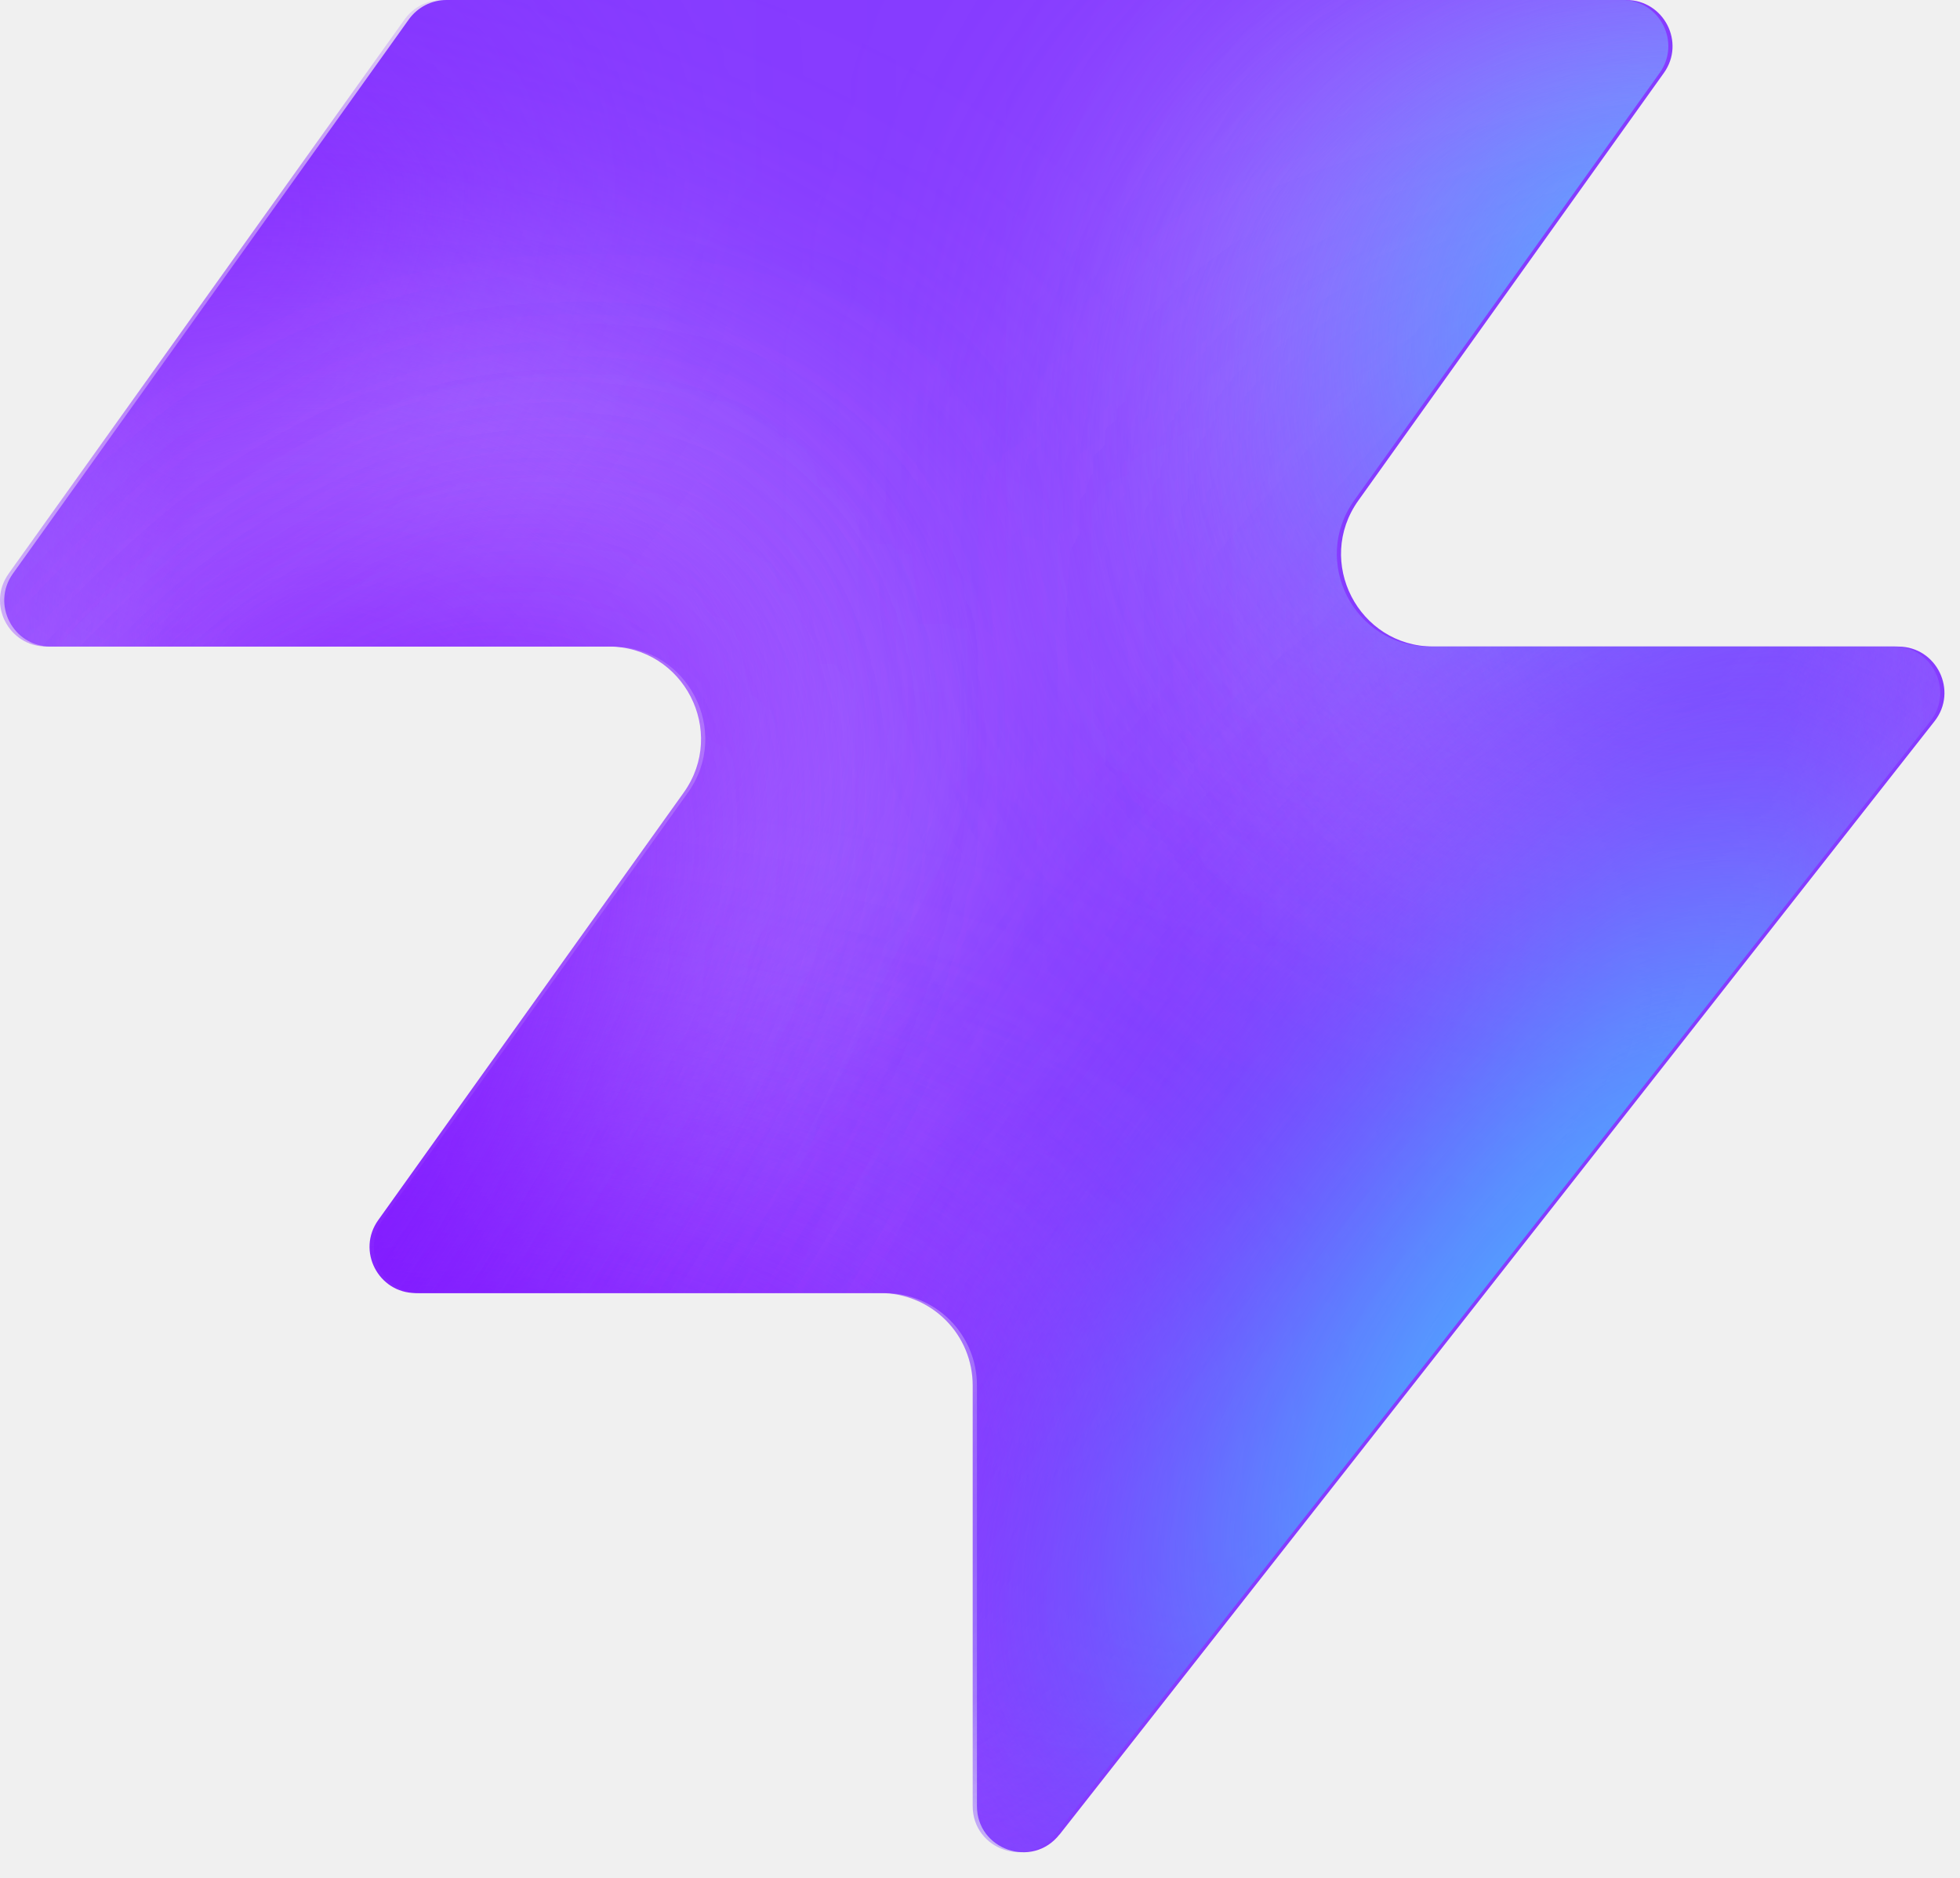
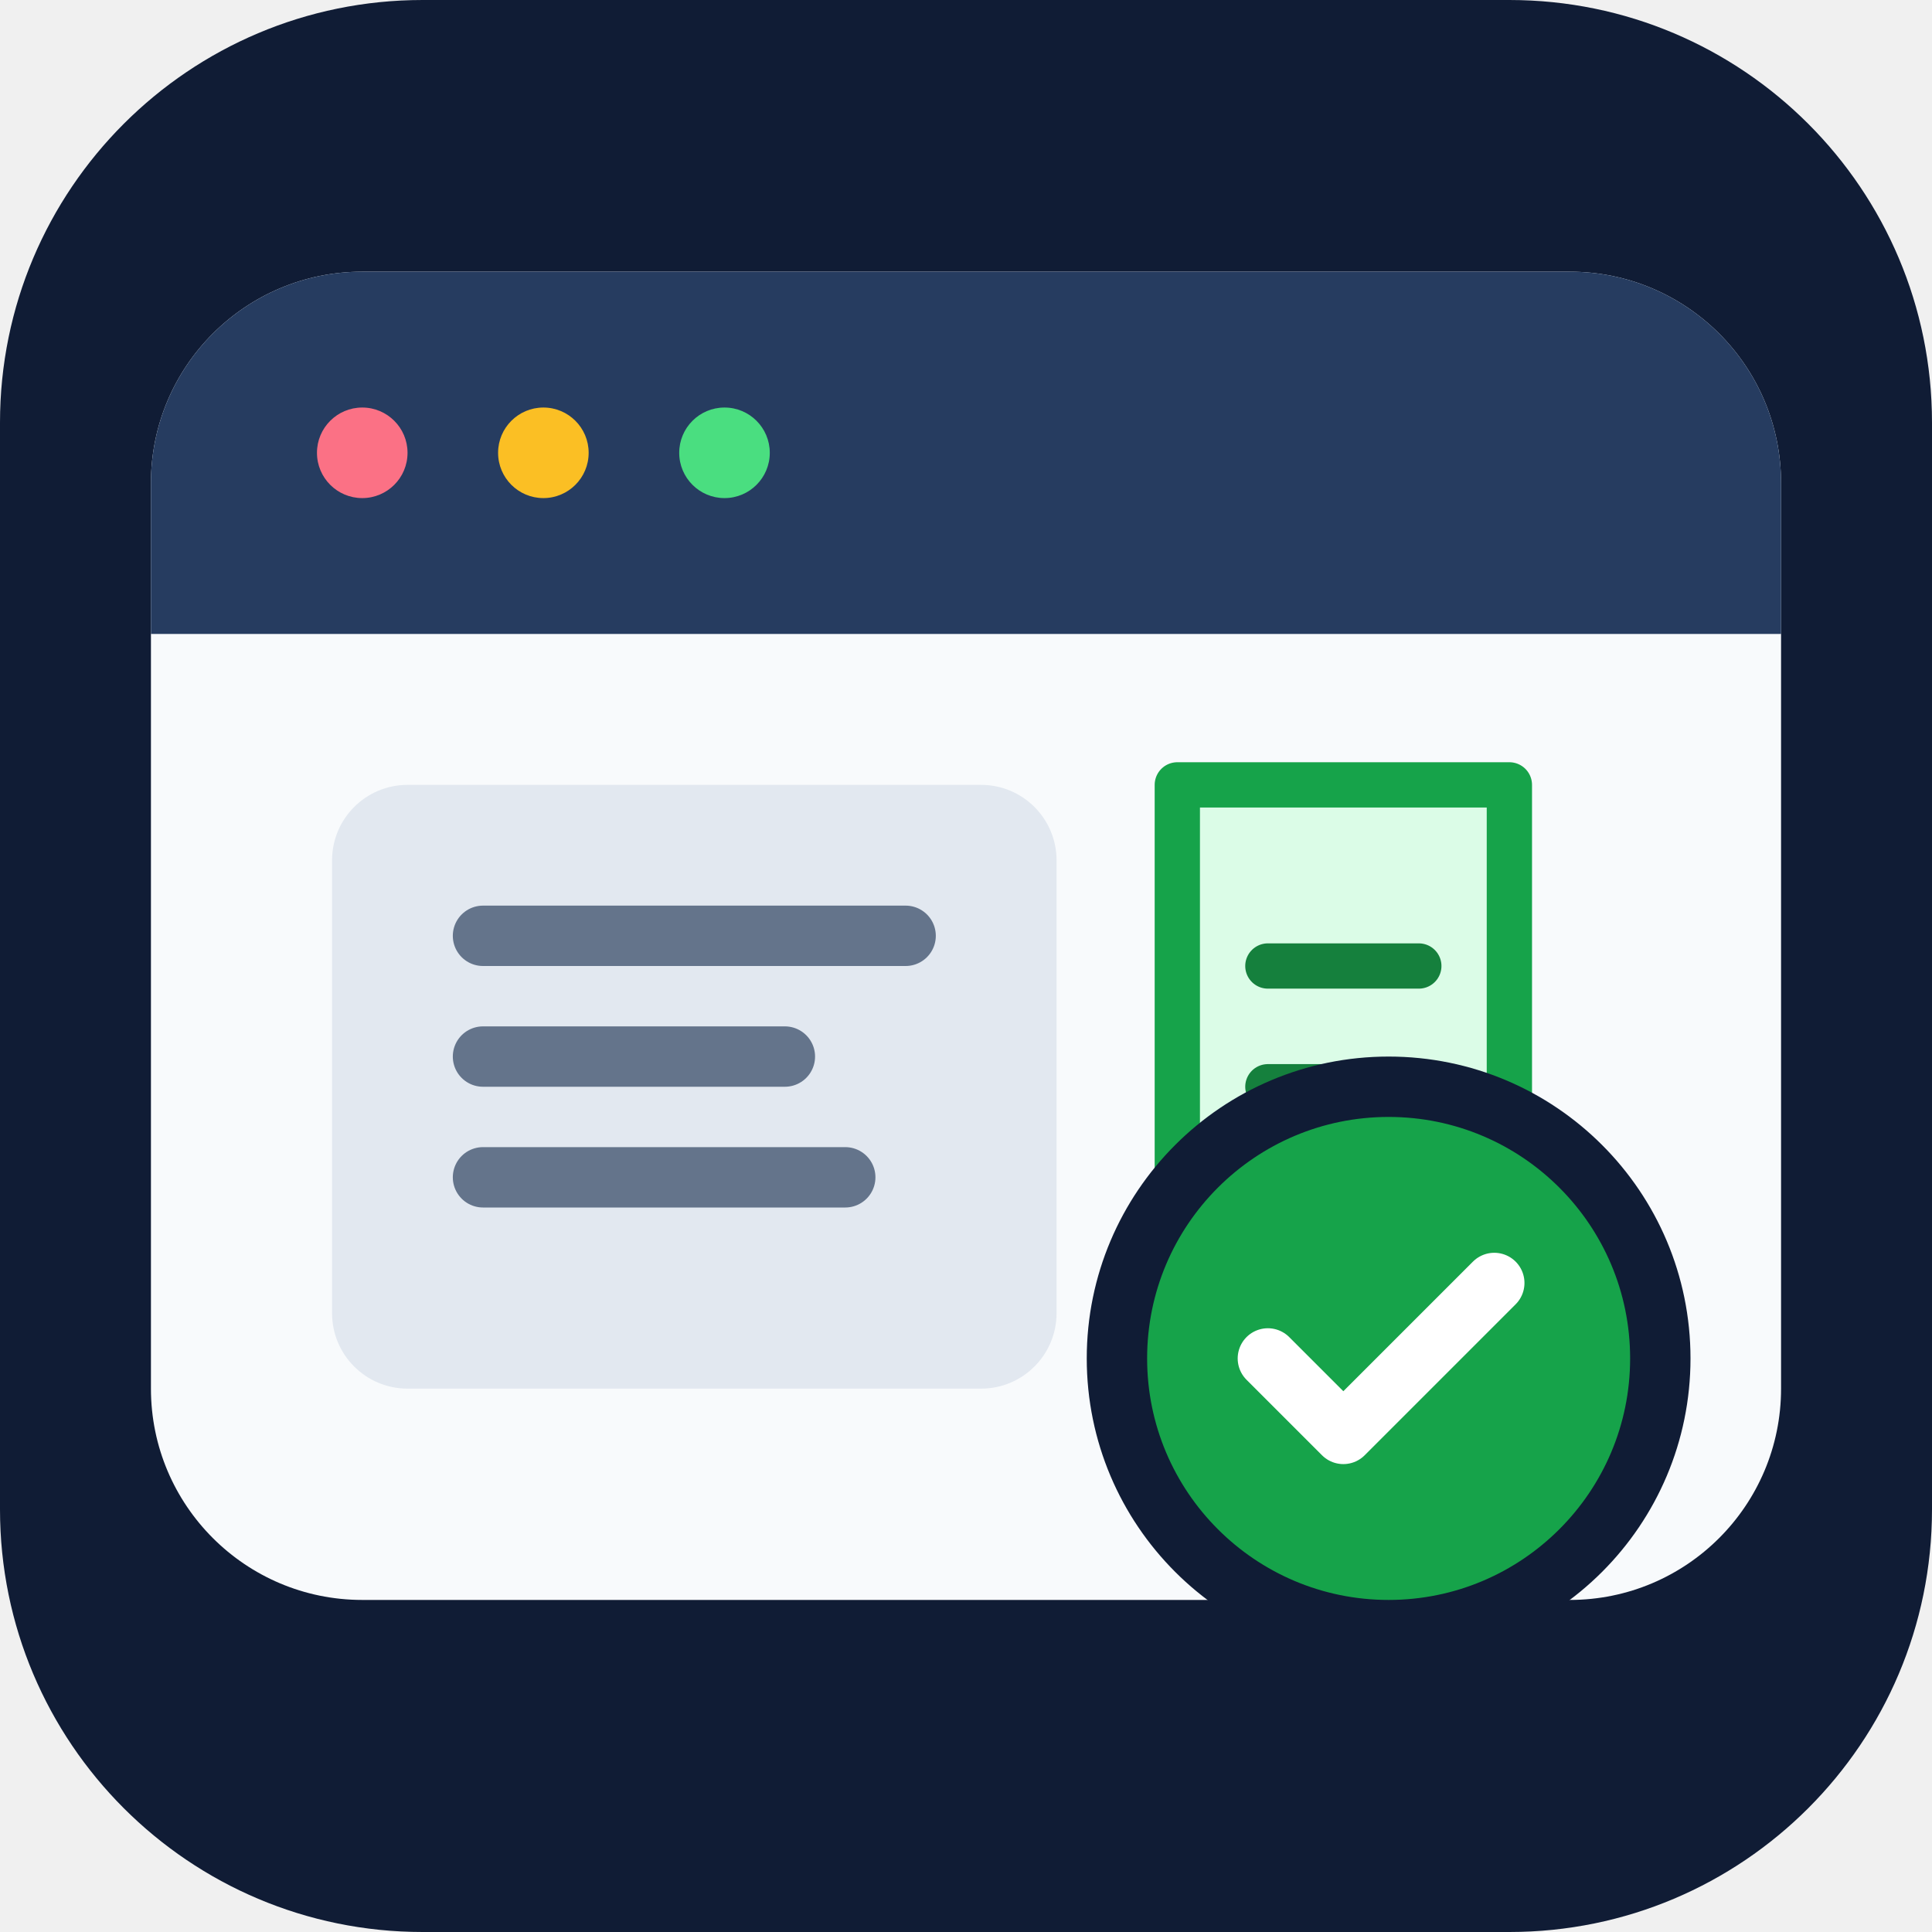
- <svg xmlns="http://www.w3.org/2000/svg" width="48" height="46" fill="none" viewBox="0 0 48 46">
-   <path fill="#863bff" d="M25.946 44.938c-.664.845-2.021.375-2.021-.698V33.937a2.26 2.26 0 0 0-2.262-2.262H10.287c-.92 0-1.456-1.04-.92-1.788l7.48-10.471c1.07-1.497 0-3.578-1.842-3.578H1.237c-.92 0-1.456-1.04-.92-1.788L10.013.474c.214-.297.556-.474.92-.474h28.894c.92 0 1.456 1.04.92 1.788l-7.48 10.471c-1.07 1.498 0 3.579 1.842 3.579h11.377c.943 0 1.473 1.088.89 1.83L25.947 44.94z" style="fill:#863bff;fill:color(display-p3 .525 .23 1);fill-opacity:1" />
-   <mask id="a" width="48" height="46" x="0" y="0" maskUnits="userSpaceOnUse" style="mask-type:alpha">
-     <path fill="#000" d="M25.842 44.938c-.664.844-2.021.375-2.021-.698V33.937a2.26 2.26 0 0 0-2.262-2.262H10.183c-.92 0-1.456-1.04-.92-1.788l7.48-10.471c1.07-1.498 0-3.579-1.842-3.579H1.133c-.92 0-1.456-1.04-.92-1.787L9.91.473c.214-.297.556-.474.92-.474h28.894c.92 0 1.456 1.04.92 1.788l-7.48 10.471c-1.07 1.498 0 3.578 1.842 3.578h11.377c.943 0 1.473 1.088.89 1.832L25.843 44.94z" style="fill:#000;fill-opacity:1" />
-   </mask>
-   <g mask="url(#a)">
-     <g filter="url(#b)">
-       <ellipse cx="5.508" cy="14.704" fill="#ede6ff" rx="5.508" ry="14.704" style="fill:#ede6ff;fill:color(display-p3 .927 .903 1);fill-opacity:1" transform="matrix(.00324 1 1 -.00324 -4.47 31.516)" />
-     </g>
-     <g filter="url(#c)">
-       <ellipse cx="10.399" cy="29.851" fill="#ede6ff" rx="10.399" ry="29.851" style="fill:#ede6ff;fill:color(display-p3 .927 .903 1);fill-opacity:1" transform="matrix(.00324 1 1 -.00324 -39.328 7.883)" />
-     </g>
-     <g filter="url(#d)">
-       <ellipse cx="5.508" cy="30.487" fill="#7e14ff" rx="5.508" ry="30.487" style="fill:#7e14ff;fill:color(display-p3 .492 .077 1);fill-opacity:1" transform="rotate(89.814 -25.913 -14.639)scale(1 -1)" />
-     </g>
-     <g filter="url(#e)">
-       <ellipse cx="5.508" cy="30.599" fill="#7e14ff" rx="5.508" ry="30.599" style="fill:#7e14ff;fill:color(display-p3 .492 .077 1);fill-opacity:1" transform="rotate(89.814 -32.644 -3.334)scale(1 -1)" />
-     </g>
-     <g filter="url(#f)">
-       <ellipse cx="5.508" cy="30.599" fill="#7e14ff" rx="5.508" ry="30.599" style="fill:#7e14ff;fill:color(display-p3 .492 .077 1);fill-opacity:1" transform="matrix(.00324 1 1 -.00324 -34.34 30.47)" />
-     </g>
-     <g filter="url(#g)">
-       <ellipse cx="14.072" cy="22.078" fill="#ede6ff" rx="14.072" ry="22.078" style="fill:#ede6ff;fill:color(display-p3 .927 .903 1);fill-opacity:1" transform="rotate(93.35 24.506 48.493)scale(-1 1)" />
-     </g>
-     <g filter="url(#h)">
-       <ellipse cx="3.47" cy="21.501" fill="#7e14ff" rx="3.47" ry="21.501" style="fill:#7e14ff;fill:color(display-p3 .492 .077 1);fill-opacity:1" transform="rotate(89.009 28.708 47.59)scale(-1 1)" />
-     </g>
-     <g filter="url(#i)">
-       <ellipse cx="3.47" cy="21.501" fill="#7e14ff" rx="3.47" ry="21.501" style="fill:#7e14ff;fill:color(display-p3 .492 .077 1);fill-opacity:1" transform="rotate(89.009 28.708 47.59)scale(-1 1)" />
-     </g>
-     <g filter="url(#j)">
-       <ellipse cx=".387" cy="8.972" fill="#7e14ff" rx="4.407" ry="29.108" style="fill:#7e14ff;fill:color(display-p3 .492 .077 1);fill-opacity:1" transform="rotate(39.51 .387 8.972)" />
-     </g>
-     <g filter="url(#k)">
-       <ellipse cx="47.523" cy="-6.092" fill="#7e14ff" rx="4.407" ry="29.108" style="fill:#7e14ff;fill:color(display-p3 .492 .077 1);fill-opacity:1" transform="rotate(37.892 47.523 -6.092)" />
-     </g>
-     <g filter="url(#l)">
-       <ellipse cx="41.412" cy="6.333" fill="#47bfff" rx="5.971" ry="9.665" style="fill:#47bfff;fill:color(display-p3 .28 .748 1);fill-opacity:1" transform="rotate(37.892 41.412 6.333)" />
-     </g>
-     <g filter="url(#m)">
-       <ellipse cx="-1.879" cy="38.332" fill="#7e14ff" rx="4.407" ry="29.108" style="fill:#7e14ff;fill:color(display-p3 .492 .077 1);fill-opacity:1" transform="rotate(37.892 -1.88 38.332)" />
-     </g>
-     <g filter="url(#n)">
-       <ellipse cx="-1.879" cy="38.332" fill="#7e14ff" rx="4.407" ry="29.108" style="fill:#7e14ff;fill:color(display-p3 .492 .077 1);fill-opacity:1" transform="rotate(37.892 -1.88 38.332)" />
-     </g>
-     <g filter="url(#o)">
-       <ellipse cx="35.651" cy="29.907" fill="#7e14ff" rx="4.407" ry="29.108" style="fill:#7e14ff;fill:color(display-p3 .492 .077 1);fill-opacity:1" transform="rotate(37.892 35.651 29.907)" />
-     </g>
-     <g filter="url(#p)">
-       <ellipse cx="38.418" cy="32.4" fill="#47bfff" rx="5.971" ry="15.297" style="fill:#47bfff;fill:color(display-p3 .28 .748 1);fill-opacity:1" transform="rotate(37.892 38.418 32.4)" />
-     </g>
-   </g>
-   <defs>
-     <filter id="b" width="60.045" height="41.654" x="-19.77" y="16.149" color-interpolation-filters="sRGB" filterUnits="userSpaceOnUse">
-       <feFlood flood-opacity="0" result="BackgroundImageFix" />
-       <feBlend in="SourceGraphic" in2="BackgroundImageFix" result="shape" />
-       <feGaussianBlur result="effect1_foregroundBlur_2002_17158" stdDeviation="7.659" />
-     </filter>
-     <filter id="c" width="90.34" height="51.437" x="-54.613" y="-7.533" color-interpolation-filters="sRGB" filterUnits="userSpaceOnUse">
-       <feFlood flood-opacity="0" result="BackgroundImageFix" />
-       <feBlend in="SourceGraphic" in2="BackgroundImageFix" result="shape" />
-       <feGaussianBlur result="effect1_foregroundBlur_2002_17158" stdDeviation="7.659" />
-     </filter>
-     <filter id="d" width="79.355" height="29.4" x="-49.64" y="2.03" color-interpolation-filters="sRGB" filterUnits="userSpaceOnUse">
-       <feFlood flood-opacity="0" result="BackgroundImageFix" />
-       <feBlend in="SourceGraphic" in2="BackgroundImageFix" result="shape" />
-       <feGaussianBlur result="effect1_foregroundBlur_2002_17158" stdDeviation="4.596" />
-     </filter>
-     <filter id="e" width="79.579" height="29.4" x="-45.045" y="20.029" color-interpolation-filters="sRGB" filterUnits="userSpaceOnUse">
-       <feFlood flood-opacity="0" result="BackgroundImageFix" />
-       <feBlend in="SourceGraphic" in2="BackgroundImageFix" result="shape" />
-       <feGaussianBlur result="effect1_foregroundBlur_2002_17158" stdDeviation="4.596" />
-     </filter>
-     <filter id="f" width="79.579" height="29.4" x="-43.513" y="21.178" color-interpolation-filters="sRGB" filterUnits="userSpaceOnUse">
-       <feFlood flood-opacity="0" result="BackgroundImageFix" />
-       <feBlend in="SourceGraphic" in2="BackgroundImageFix" result="shape" />
-       <feGaussianBlur result="effect1_foregroundBlur_2002_17158" stdDeviation="4.596" />
-     </filter>
-     <filter id="g" width="74.749" height="58.852" x="15.756" y="-17.901" color-interpolation-filters="sRGB" filterUnits="userSpaceOnUse">
-       <feFlood flood-opacity="0" result="BackgroundImageFix" />
-       <feBlend in="SourceGraphic" in2="BackgroundImageFix" result="shape" />
-       <feGaussianBlur result="effect1_foregroundBlur_2002_17158" stdDeviation="7.659" />
-     </filter>
-     <filter id="h" width="61.377" height="25.362" x="23.548" y="2.284" color-interpolation-filters="sRGB" filterUnits="userSpaceOnUse">
-       <feFlood flood-opacity="0" result="BackgroundImageFix" />
-       <feBlend in="SourceGraphic" in2="BackgroundImageFix" result="shape" />
-       <feGaussianBlur result="effect1_foregroundBlur_2002_17158" stdDeviation="4.596" />
-     </filter>
-     <filter id="i" width="61.377" height="25.362" x="23.548" y="2.284" color-interpolation-filters="sRGB" filterUnits="userSpaceOnUse">
-       <feFlood flood-opacity="0" result="BackgroundImageFix" />
-       <feBlend in="SourceGraphic" in2="BackgroundImageFix" result="shape" />
-       <feGaussianBlur result="effect1_foregroundBlur_2002_17158" stdDeviation="4.596" />
-     </filter>
-     <filter id="j" width="56.045" height="63.649" x="-27.636" y="-22.853" color-interpolation-filters="sRGB" filterUnits="userSpaceOnUse">
-       <feFlood flood-opacity="0" result="BackgroundImageFix" />
-       <feBlend in="SourceGraphic" in2="BackgroundImageFix" result="shape" />
-       <feGaussianBlur result="effect1_foregroundBlur_2002_17158" stdDeviation="4.596" />
-     </filter>
-     <filter id="k" width="54.814" height="64.646" x="20.116" y="-38.415" color-interpolation-filters="sRGB" filterUnits="userSpaceOnUse">
-       <feFlood flood-opacity="0" result="BackgroundImageFix" />
-       <feBlend in="SourceGraphic" in2="BackgroundImageFix" result="shape" />
-       <feGaussianBlur result="effect1_foregroundBlur_2002_17158" stdDeviation="4.596" />
-     </filter>
-     <filter id="l" width="33.541" height="35.313" x="24.641" y="-11.323" color-interpolation-filters="sRGB" filterUnits="userSpaceOnUse">
-       <feFlood flood-opacity="0" result="BackgroundImageFix" />
-       <feBlend in="SourceGraphic" in2="BackgroundImageFix" result="shape" />
-       <feGaussianBlur result="effect1_foregroundBlur_2002_17158" stdDeviation="4.596" />
-     </filter>
-     <filter id="m" width="54.814" height="64.646" x="-29.286" y="6.009" color-interpolation-filters="sRGB" filterUnits="userSpaceOnUse">
-       <feFlood flood-opacity="0" result="BackgroundImageFix" />
-       <feBlend in="SourceGraphic" in2="BackgroundImageFix" result="shape" />
-       <feGaussianBlur result="effect1_foregroundBlur_2002_17158" stdDeviation="4.596" />
-     </filter>
-     <filter id="n" width="54.814" height="64.646" x="-29.286" y="6.009" color-interpolation-filters="sRGB" filterUnits="userSpaceOnUse">
-       <feFlood flood-opacity="0" result="BackgroundImageFix" />
-       <feBlend in="SourceGraphic" in2="BackgroundImageFix" result="shape" />
-       <feGaussianBlur result="effect1_foregroundBlur_2002_17158" stdDeviation="4.596" />
-     </filter>
-     <filter id="o" width="54.814" height="64.646" x="8.244" y="-2.416" color-interpolation-filters="sRGB" filterUnits="userSpaceOnUse">
-       <feFlood flood-opacity="0" result="BackgroundImageFix" />
-       <feBlend in="SourceGraphic" in2="BackgroundImageFix" result="shape" />
-       <feGaussianBlur result="effect1_foregroundBlur_2002_17158" stdDeviation="4.596" />
-     </filter>
-     <filter id="p" width="39.409" height="43.623" x="18.713" y="10.588" color-interpolation-filters="sRGB" filterUnits="userSpaceOnUse">
-       <feFlood flood-opacity="0" result="BackgroundImageFix" />
-       <feBlend in="SourceGraphic" in2="BackgroundImageFix" result="shape" />
-       <feGaussianBlur result="effect1_foregroundBlur_2002_17158" stdDeviation="4.596" />
-     </filter>
-   </defs>
+ <svg xmlns="http://www.w3.org/2000/svg" viewBox="0 0 64 64">
+   <rect width="64" height="64" rx="14" fill="#101C35" />
+   <rect x="5" y="9" width="54" height="44" rx="7" fill="#F8FAFC" />
+   <path d="M5 16a7 7 0 0 1 7-7h40a7 7 0 0 1 7 7v5H5z" fill="#263C60" />
+   <circle cx="12" cy="15" r="1.5" fill="#FB7185" />
+   <circle cx="18" cy="15" r="1.5" fill="#FBBF24" />
+   <circle cx="24" cy="15" r="1.5" fill="#4ADE80" />
+   <rect x="11" y="26" width="24" height="20" rx="2.5" fill="#E2E8F0" />
+   <path d="M16 31h14M16 35h10M16 39h12" stroke="#64748B" stroke-width="2" stroke-linecap="round" />
+   <path d="M39 26h11v20l-2.75-2-2.75 2-2.75-2-2.75 2z" fill="#DBFCE7" stroke="#16A34A" stroke-width="1.5" stroke-linejoin="round" />
+   <path d="M42 32h5M42 36h5" stroke="#15803D" stroke-width="1.5" stroke-linecap="round" />
+   <circle cx="46" cy="45" r="9" fill="#16A34A" stroke="#101C35" stroke-width="2" />
+   <path d="m42 45 2.5 2.5 5-5" fill="none" stroke="#fff" stroke-width="2" stroke-linecap="round" stroke-linejoin="round" />
</svg>
